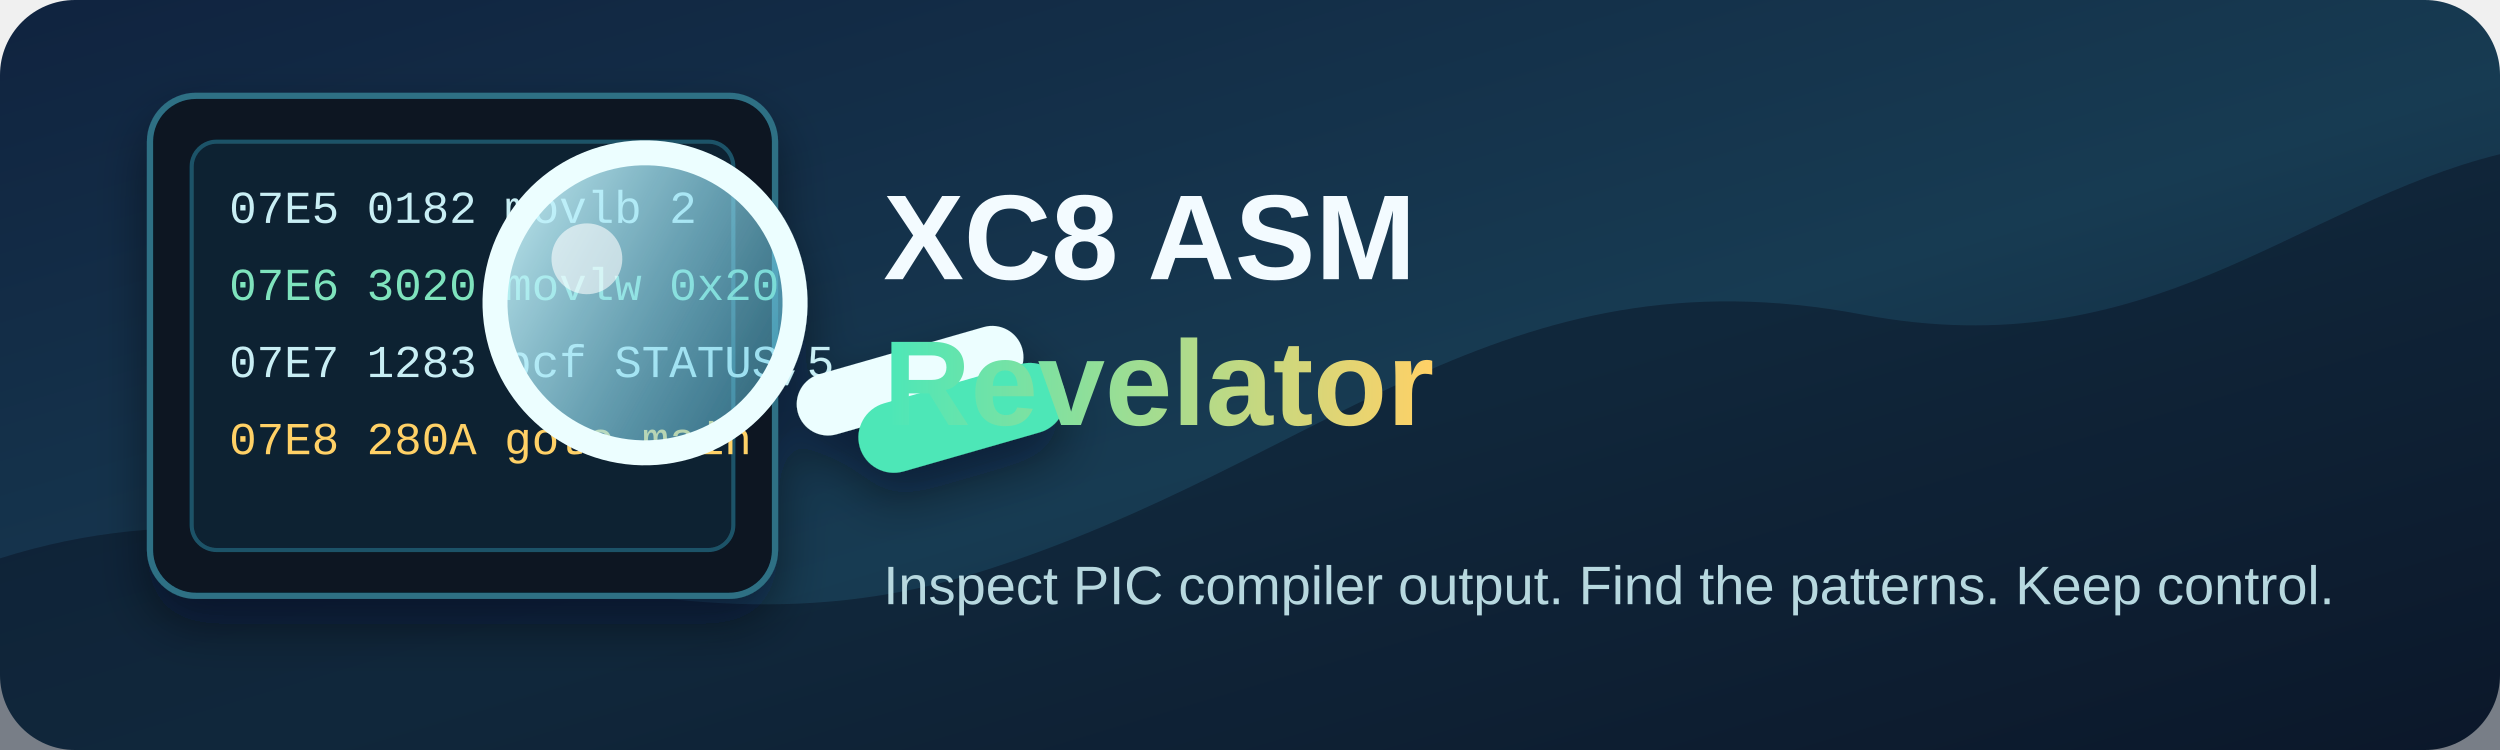
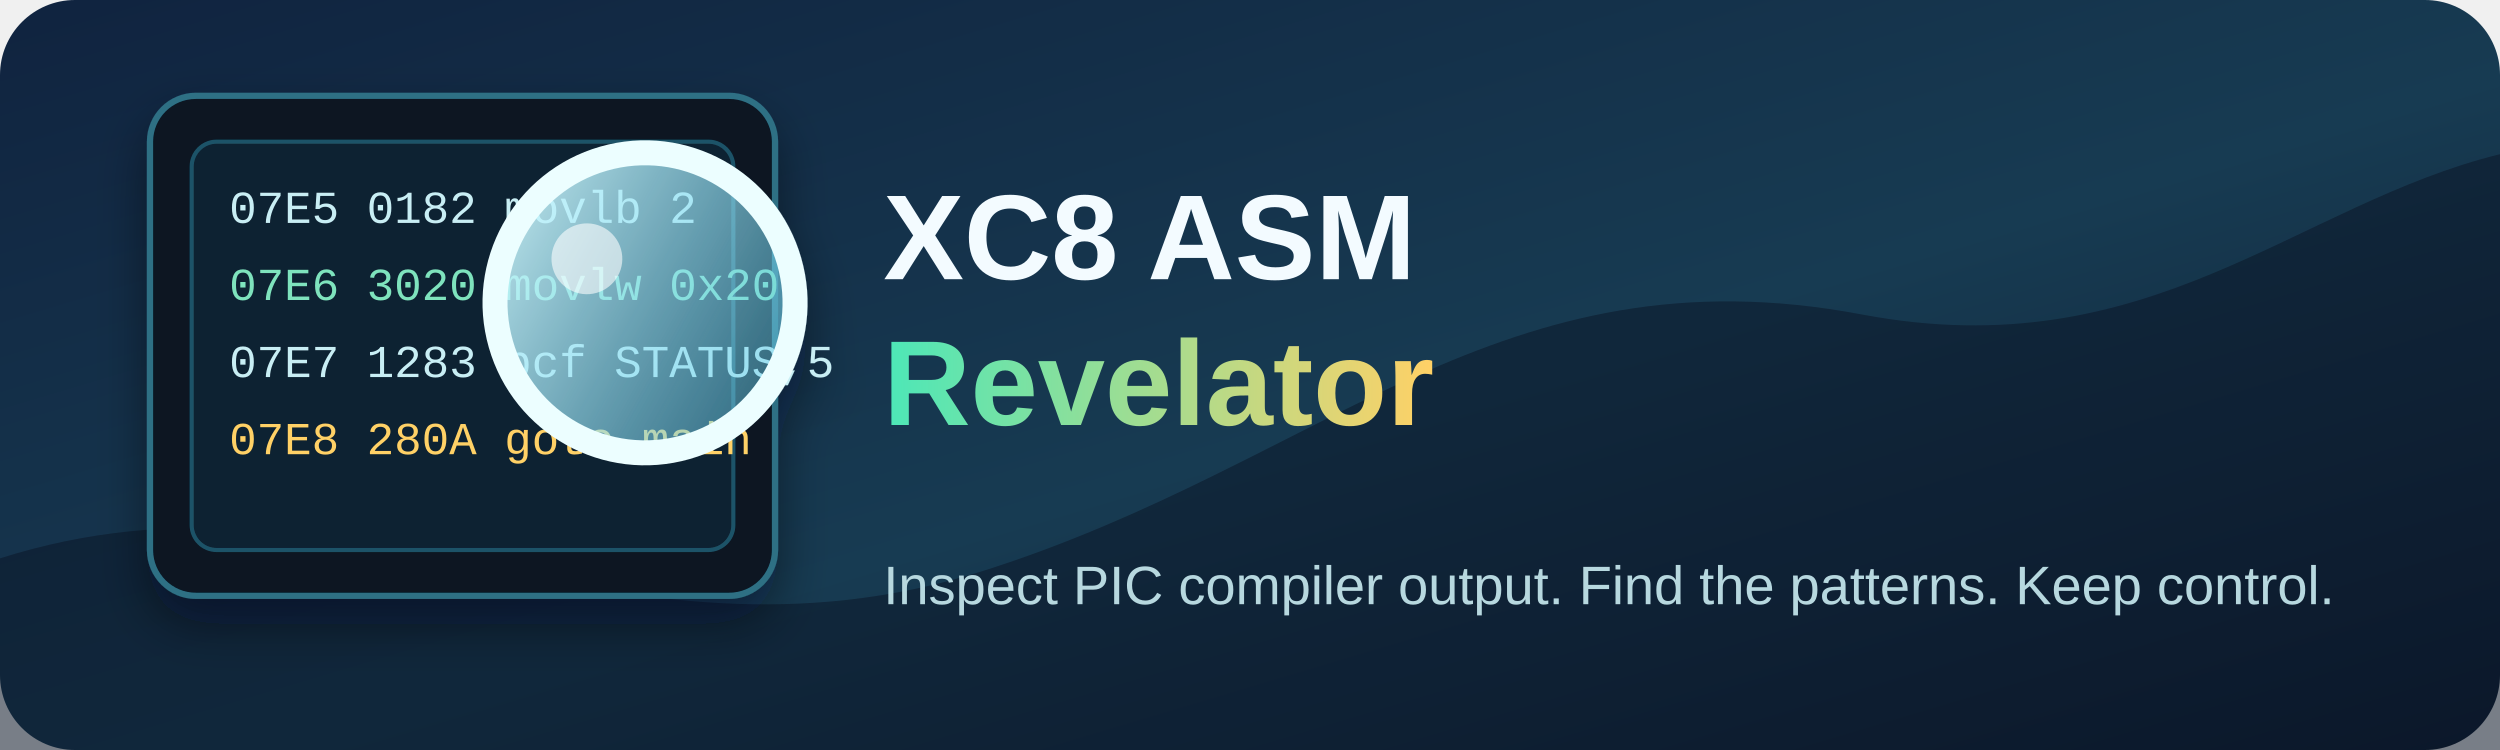
<svg xmlns="http://www.w3.org/2000/svg" width="1200" height="360" viewBox="0 0 1200 360" role="img" aria-labelledby="title desc">
  <defs>
    <linearGradient id="bg" x1="0" y1="0" x2="1" y2="1">
      <stop offset="0" stop-color="#10233f" />
      <stop offset="0.55" stop-color="#173b52" />
      <stop offset="1" stop-color="#0d1a2e" />
    </linearGradient>
    <linearGradient id="lens" x1="0" y1="0" x2="1" y2="1">
      <stop offset="0" stop-color="#d7fbff" stop-opacity="0.96" />
      <stop offset="1" stop-color="#57c7e8" stop-opacity="0.38" />
    </linearGradient>
    <linearGradient id="accent" x1="0" y1="0" x2="1" y2="0">
      <stop offset="0" stop-color="#4ee7b7" />
      <stop offset="1" stop-color="#ffd166" />
    </linearGradient>
    <filter id="shadow" x="-20%" y="-20%" width="140%" height="140%">
      <feDropShadow dx="0" dy="12" stdDeviation="12" flood-color="#06111f" flood-opacity="0.45" />
    </filter>
  </defs>
  <rect width="1200" height="360" rx="36" fill="url(#bg)" />
  <path d="M0 268 C170 214 292 331 472 274 C636 222 720 118 894 151 C1032 177 1102 98 1200 74 L1200 360 L0 360 Z" fill="#0a1526" opacity="0.52" />
  <g transform="translate(72 46)" filter="url(#shadow)">
    <rect x="0" y="0" width="300" height="240" rx="22" fill="#071522" stroke="#2e6f84" stroke-width="3" />
    <rect x="20" y="22" width="260" height="196" rx="12" fill="#0d2030" stroke="#1f5367" stroke-width="2" />
    <g font-family="Consolas, 'Courier New', monospace" font-size="22" fill="#c8eef4">
      <text x="38" y="61">07E5 0182  movlb 2</text>
      <text x="38" y="98" fill="#7ee3bd">07E6 3020  movlw 0x20</text>
      <text x="38" y="135">07E7 1283  bcf STATUS,5</text>
      <text x="38" y="172" fill="#ffd166">07E8 280A  goto main</text>
    </g>
    <g transform="translate(134 50) rotate(-16)">
      <circle cx="86" cy="76" r="72" fill="url(#lens)" stroke="#ecfeff" stroke-width="12" />
      <circle cx="65" cy="48" r="17" fill="#ffffff" opacity="0.58" />
-       <rect x="142" y="132" width="112" height="30" rx="15" fill="#ecfeff" />
-       <rect x="166" y="154" width="102" height="34" rx="17" fill="#4ee7b7" />
    </g>
  </g>
  <g transform="translate(424 72)">
    <text x="0" y="62" font-family="Segoe UI, Arial, sans-serif" font-size="58" font-weight="800" fill="#f3fbff">XC8 ASM</text>
    <text x="0" y="132" font-family="Segoe UI, Arial, sans-serif" font-size="58" font-weight="800" fill="url(#accent)">Revelator</text>
    <text x="0" y="218" font-family="Segoe UI, Arial, sans-serif" font-size="26" fill="#b7d8df">Inspect PIC compiler output. Find the patterns. Keep control.</text>
  </g>
</svg>
